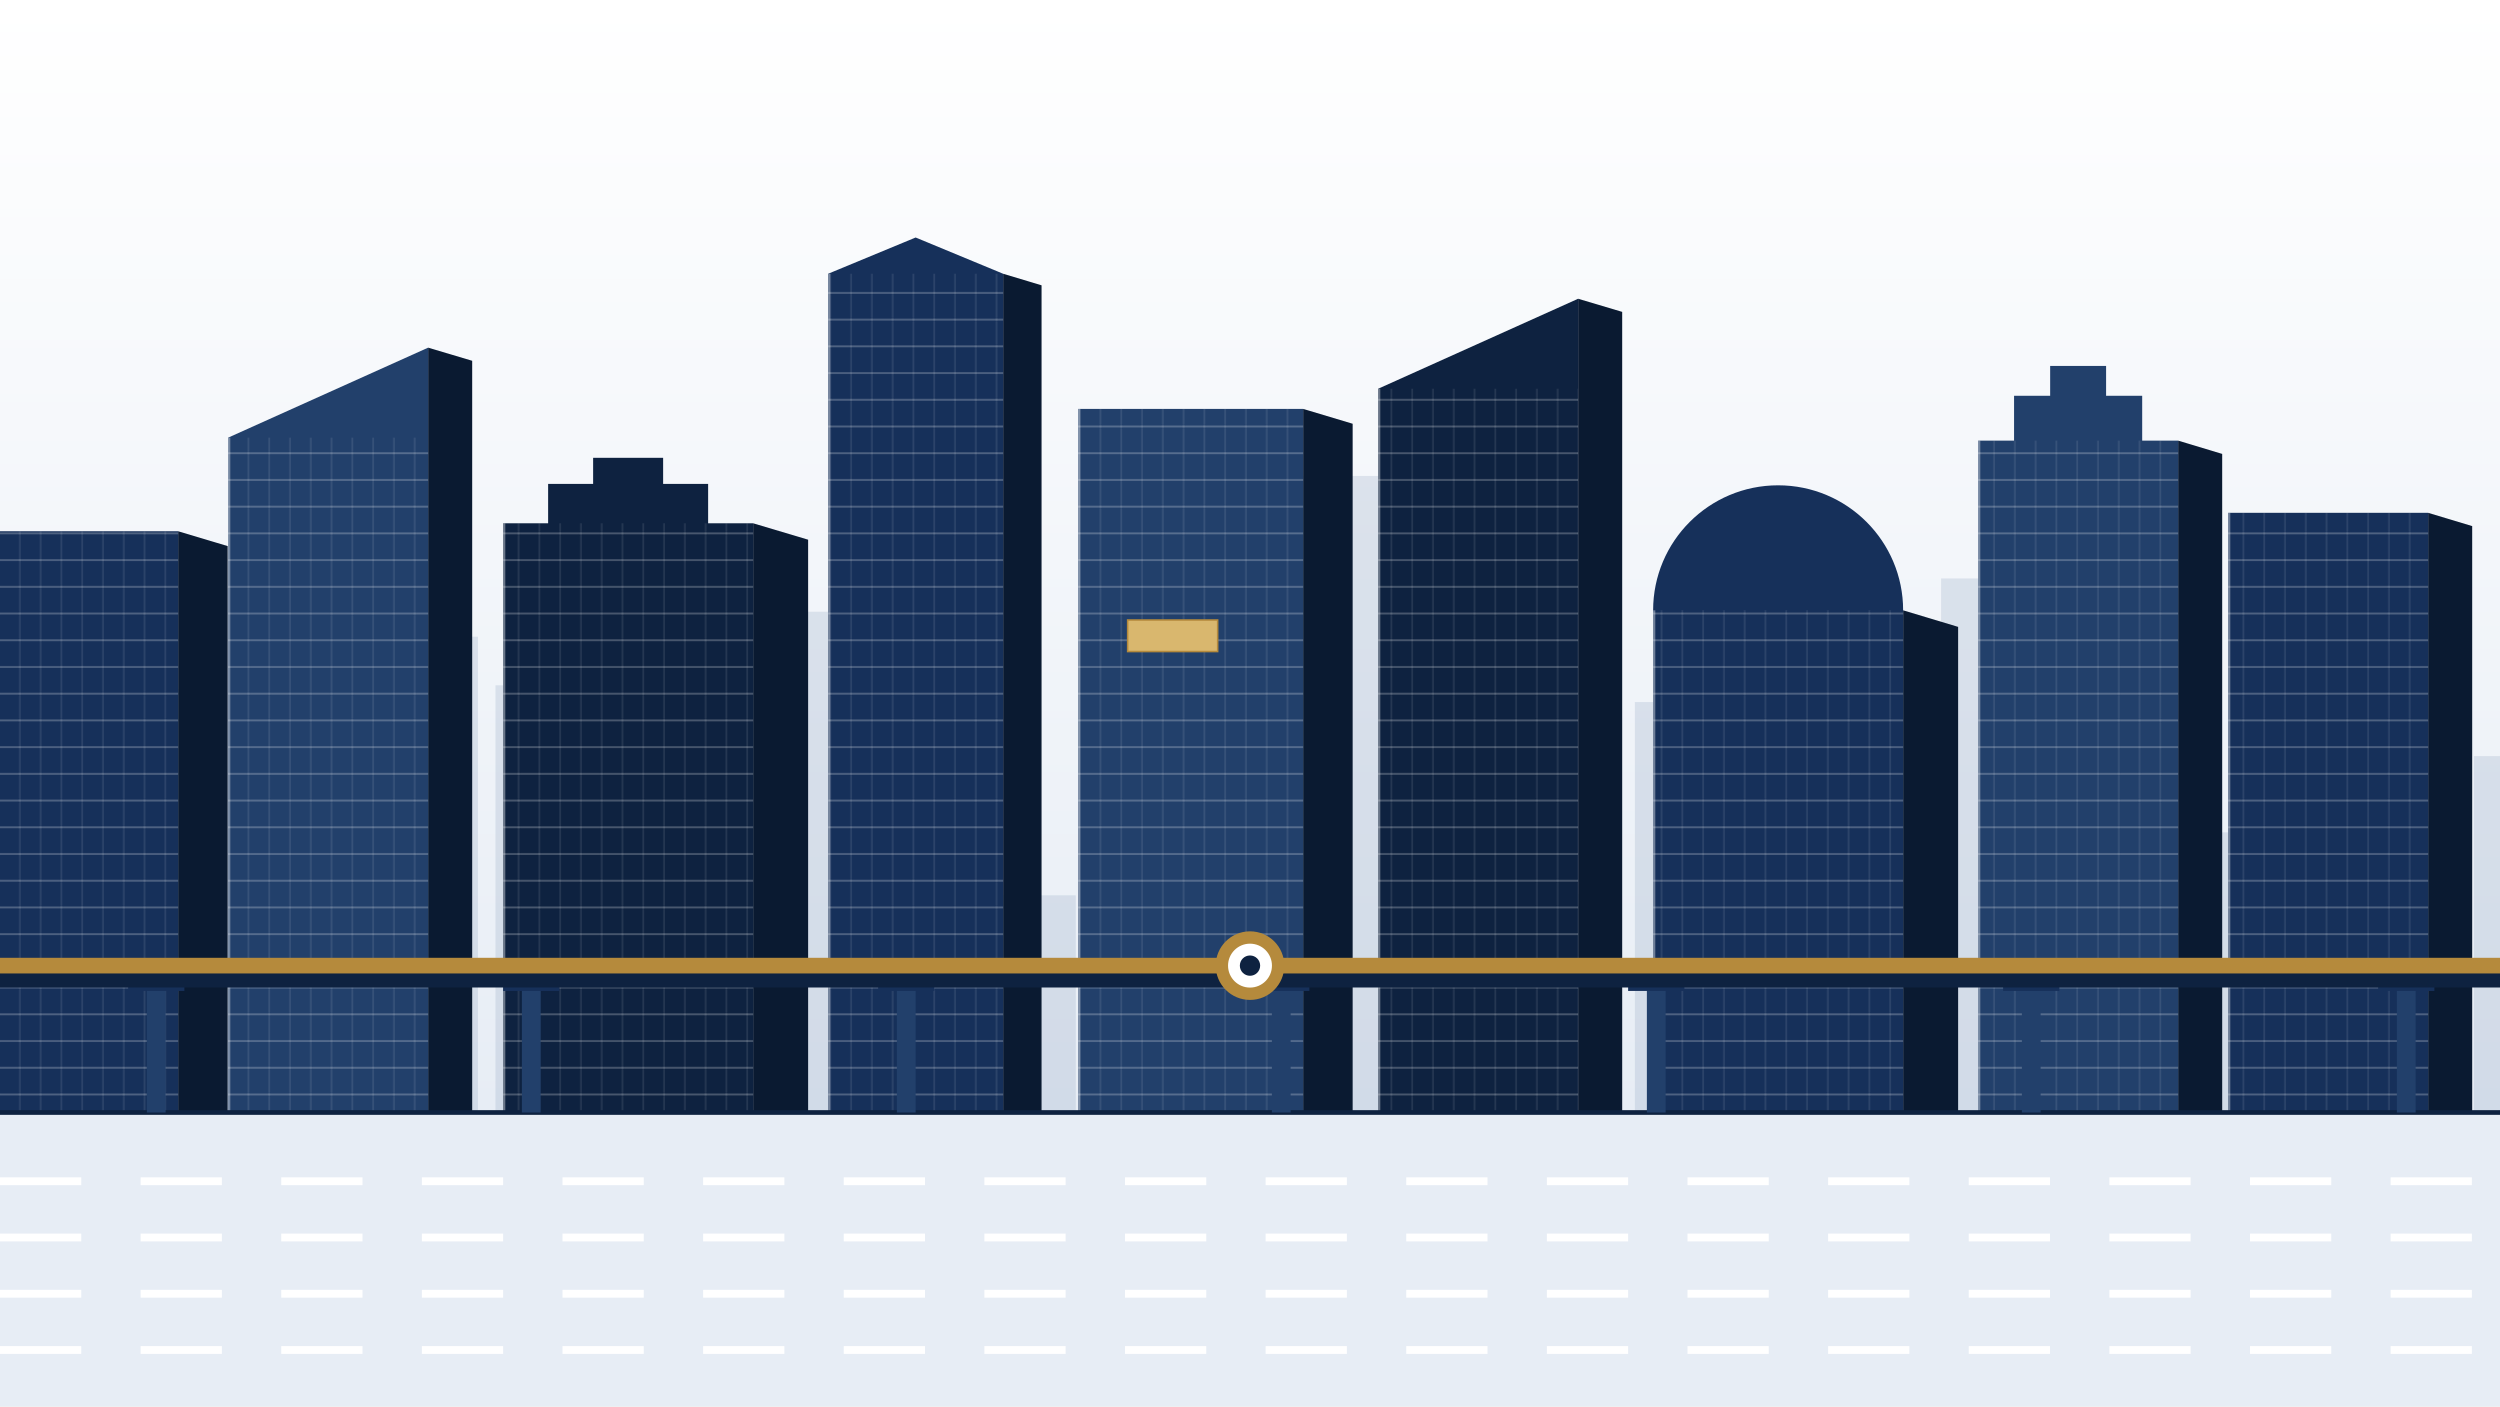
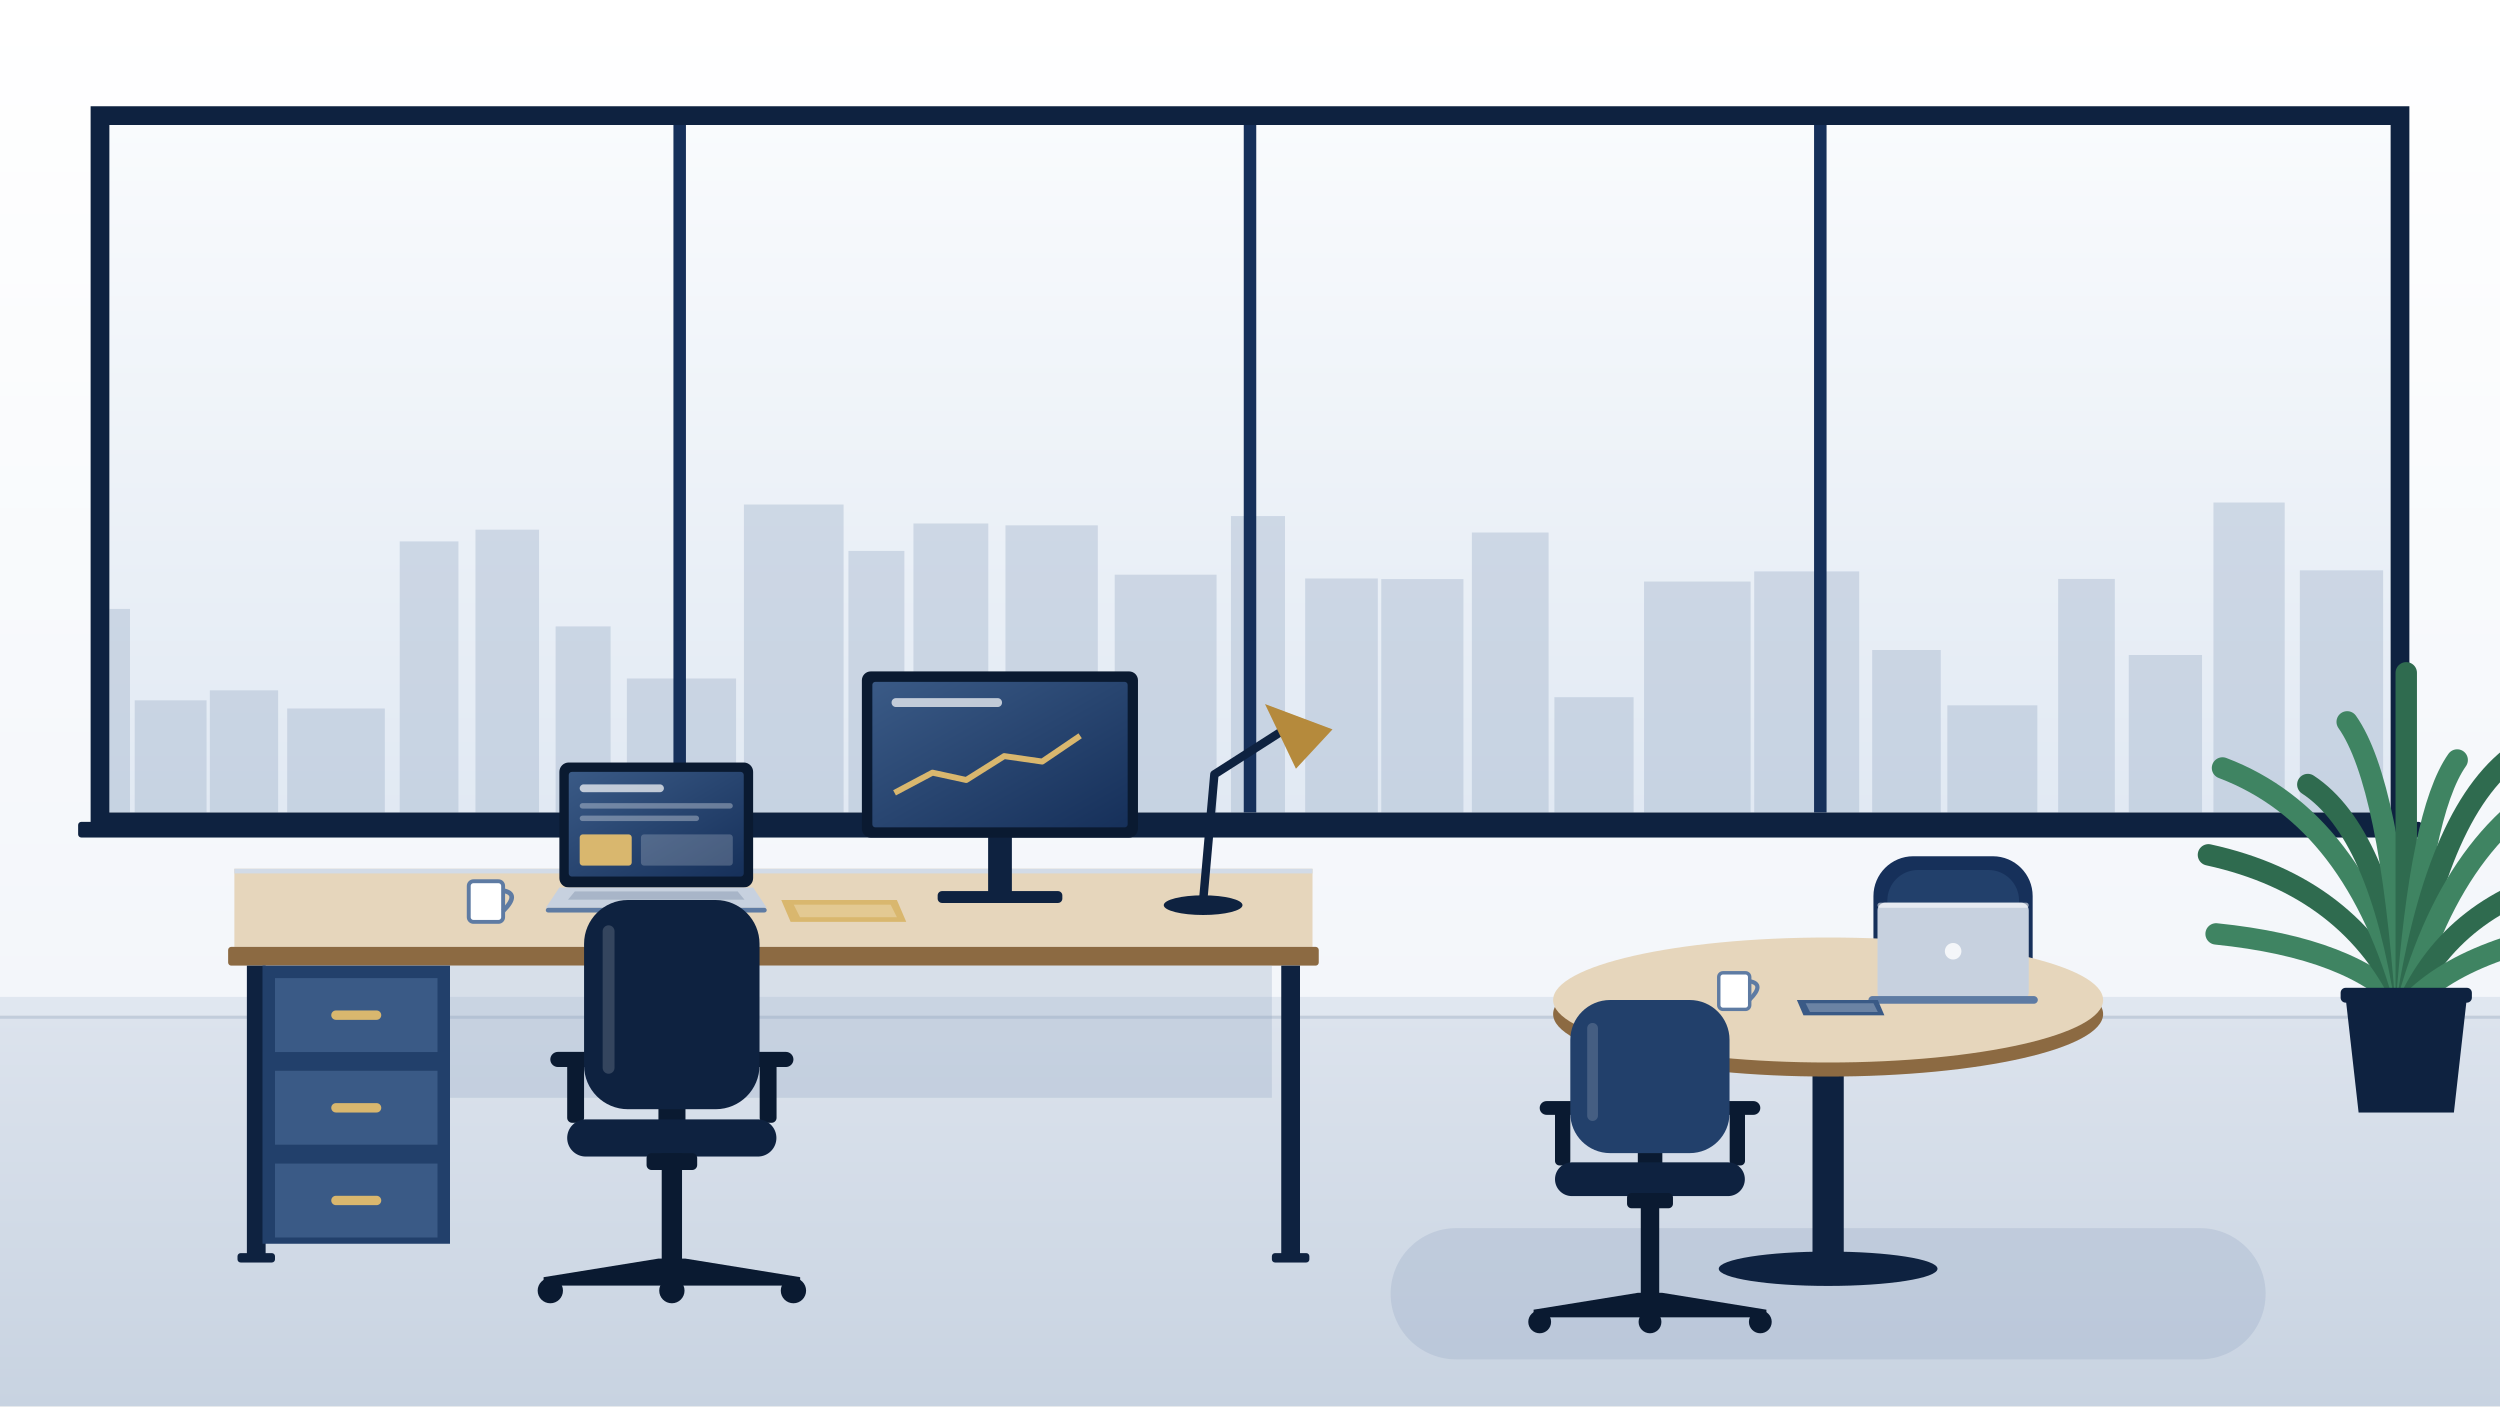
<svg xmlns="http://www.w3.org/2000/svg" viewBox="0 0 1600 900">
  <defs>
-     <linearGradient id="sky" x1="0" y1="0" x2="0" y2="1">
+     <linearGradient id="wall" x1="0" y1="0" x2="0" y2="1">
      <stop offset="0" stop-color="#FFFFFF" />
-       <stop offset="1" stop-color="#E7EDF5" />
+       <stop offset="1" stop-color="#F3F6FA" />
    </linearGradient>
-     <linearGradient id="water" x1="0" y1="0" x2="0" y2="1">
-       <stop offset="0" stop-color="#DCE5F0" />
-       <stop offset="1" stop-color="#C6D4E5" />
+     <linearGradient id="floor" x1="0" y1="0" x2="0" y2="1">
+       <stop offset="0" stop-color="#DCE3ED" />
+       <stop offset="1" stop-color="#C8D3E1" />
    </linearGradient>
-     <pattern id="glass" width="13.3" height="17.1" patternUnits="userSpaceOnUse">
-       <path d="M0 16.6H13.3" stroke="#fff" stroke-opacity=".22" stroke-width="1.5" />
-       <path d="M12.8 0V17.1" stroke="#fff" stroke-opacity=".09" stroke-width="1.3" />
-     </pattern>
-     <pattern id="punch" width="20.9" height="24.7" patternUnits="userSpaceOnUse">
-       <rect x="4.8" y="6.8" width="11.4" height="10.3" fill="#fff" fill-opacity=".42" />
-     </pattern>
+     <linearGradient id="glass" x1="0" y1="0" x2="0" y2="1">
+       <stop offset="0" stop-color="#F9FBFD" />
+       <stop offset="1" stop-color="#E1E9F3" />
+     </linearGradient>
+     <linearGradient id="disp" x1="0" y1="0" x2="1" y2="1">
+       <stop offset="0" stop-color="#3A5A86" />
+       <stop offset="1" stop-color="#16305A" />
+     </linearGradient>
+     <clipPath id="win1">
+       <rect x="70" y="80" width="1460" height="440" />
+     </clipPath>
  </defs>
-   <rect width="1600" height="712" fill="url(#sky)" />
-   <path d="M0,712V341.4h52.8V712ZM64.9,712V441h66.9V712ZM138.5,712V376.5h69.2V712ZM212.9,712V357.6h46.9V712ZM266,712V407.5h39.9V712ZM317.1,712V438.6h57.3V712ZM386.7,712V520.9h35.5V712ZM431.5,712V391.8h60V712ZM504.1,712V391.5h66.3V712ZM572.9,712V472.4h42.8V712ZM629.5,712V573h59V712ZM697,712V314.3h59.2V712ZM759.1,712V322.4h52.4V712ZM817.8,712V304.6h67.1V712ZM892.2,712V489.3h57V712ZM951.9,712V353.2h41.3V712ZM1005.5,712V572.2h30.7V712ZM1046.3,712V449.3h43.3V712ZM1097.5,712V478.7h54.9V712ZM1162.1,712V557.4h33.2V712ZM1199.2,712V408.2h33.4V712ZM1242.3,712V370.2h41V712ZM1291.2,712V416.5h59V712ZM1354.5,712V587.1h45.9V712ZM1406.2,712V532.7h64.3V712ZM1476.8,712V363.8h47.1V712ZM1531.6,712V525.6h47.3V712ZM1583.3,712V483.9h37.5V712Z" fill="#93A7C3" fill-opacity="0.26" />
-   <path d="M114,340 L145.7,349.5 L145.7,712 L114,712 Z" fill="#0A1A31" />
-   <path d="M-30,340 H114 V712 H-30 Z" fill="#16305A" />
-   <rect x="-30" y="340" width="144" height="372" fill="url(#glass)" />
-   <path d="M-29.3,340V712" stroke="#fff" stroke-opacity=".38" stroke-width="1.4" />
-   <path d="M274,222.5 L302.2,230.9 L302.2,712 L274,712 Z" fill="#0A1A31" />
-   <path d="M146,280.1 L274,222.5 L274,712 L146,712 Z" fill="#22406B" />
-   <rect x="146" y="280.1" width="128" height="431.9" fill="url(#glass)" />
-   <path d="M146.7,280.1V712" stroke="#fff" stroke-opacity=".38" stroke-width="1.4" />
-   <path d="M482,334.9 L517.2,345.4 L517.2,712 L482,712 Z" fill="#0A1A31" />
-   <path d="M322,334.9 H350.8 V309.7 H379.6 V293 H424.4 V309.7 H453.2 V334.9 H482 V712 H322 Z" fill="#0E2240" />
-   <rect x="322" y="334.9" width="160" height="377.1" fill="url(#glass)" />
-   <path d="M322.7,334.9V712" stroke="#fff" stroke-opacity=".38" stroke-width="1.4" />
-   <path d="M642,175.2 L666.6,182.6 L666.6,712 L642,712 Z" fill="#0A1A31" />
-   <path d="M530,175.2 L586,152 L642,175.2 L642,712 L530,712 Z" fill="#16305A" />
-   <rect x="530" y="175.2" width="112" height="536.8" fill="url(#glass)" />
-   <path d="M530.7,175.2V712" stroke="#fff" stroke-opacity=".38" stroke-width="1.4" />
-   <path d="M834,261.7 L865.7,271.2 L865.7,712 L834,712 Z" fill="#0A1A31" />
-   <path d="M690,261.7 H834 V712 H690 Z" fill="#22406B" />
-   <rect x="690" y="261.7" width="144" height="450.3" fill="url(#glass)" />
-   <path d="M690.7,261.7V712" stroke="#fff" stroke-opacity=".38" stroke-width="1.4" />
-   <rect x="721.7" y="396.8" width="57.6" height="20.2" fill="#D9B76E" stroke="#B58A3C" stroke-width="1" />
-   <path d="M1010,191.2 L1038.2,199.6 L1038.2,712 L1010,712 Z" fill="#0A1A31" />
-   <path d="M882,248.8 L1010,191.2 L1010,712 L882,712 Z" fill="#0E2240" />
-   <rect x="882" y="248.8" width="128" height="463.2" fill="url(#glass)" />
-   <path d="M882.7,248.8V712" stroke="#fff" stroke-opacity=".38" stroke-width="1.4" />
-   <path d="M1218,390.6 L1253.2,401.2 L1253.2,712 L1218,712 Z" fill="#0A1A31" />
-   <path d="M1058,712 L1058,390.6 A80,80 0 0 1 1218,390.6 L1218,712 Z" fill="#16305A" />
-   <rect x="1058" y="390.6" width="160" height="321.4" fill="url(#glass)" />
-   <path d="M1058.7,390.6V712" stroke="#fff" stroke-opacity=".38" stroke-width="1.4" />
-   <path d="M1394,282 L1422.2,290.5 L1422.2,712 L1394,712 Z" fill="#0A1A31" />
-   <path d="M1266,282 H1289 V253.3 H1312.1 V234.2 H1347.9 V253.3 H1371 V282 H1394 V712 H1266 Z" fill="#22406B" />
-   <rect x="1266" y="282" width="128" height="430" fill="url(#glass)" />
-   <path d="M1266.7,282V712" stroke="#fff" stroke-opacity=".38" stroke-width="1.4" />
-   <path d="M1554,328.2 L1582.2,336.7 L1582.2,712 L1554,712 Z" fill="#0A1A31" />
-   <path d="M1426,328.2 H1554 V712 H1426 Z" fill="#16305A" />
-   <rect x="1426" y="328.2" width="128" height="383.8" fill="url(#glass)" />
-   <path d="M1426.7,328.2V712" stroke="#fff" stroke-opacity=".38" stroke-width="1.4" />
-   <rect x="0" y="712" width="1600" height="188" fill="#E7EDF5" />
-   <path d="M0,756H1600" stroke="#fff" stroke-width="5" stroke-dasharray="52 38" />
-   <path d="M0,792H1600" stroke="#fff" stroke-width="5" stroke-dasharray="52 38" />
-   <path d="M0,828H1600" stroke="#fff" stroke-width="5" stroke-dasharray="52 38" />
-   <path d="M0,864H1600" stroke="#fff" stroke-width="5" stroke-dasharray="52 38" />
-   <path d="M0,712H1600" stroke="#0E2240" stroke-width="3" />
-   <path d="M100,630V712M340,630V712M580,630V712M820,630V712M1060,630V712M1300,630V712M1540,630V712" stroke="#22406B" stroke-width="12" />
-   <path d="M82,630h36M322,630h36M562,630h36M802,630h36M1042,630h36M1282,630h36M1522,630h36" stroke="#16305A" stroke-width="8.4" />
-   <rect x="-20" y="620" width="1640" height="12" fill="#0E2240" />
-   <path class="line-path" d="M-20,618H1620" stroke="#B58A3C" stroke-width="10" stroke-linecap="round" fill="none" />
-   <g class="stop s1">
-     <circle cx="800" cy="618" r="18" fill="#fff" stroke="#B58A3C" stroke-width="7.9" />
-     <circle cx="800" cy="618" r="6.5" fill="#0E2240" />
+   <rect x="0" y="0" width="1600" height="650" fill="url(#wall)" />
+   <rect x="0" y="650" width="1600" height="250" fill="url(#floor)" />
+   <rect x="0" y="638" width="1600" height="12" fill="#E0E7F0" />
+   <rect x="0" y="650" width="1600" height="2" fill="#C2CDDB" />
+   <rect x="70" y="80" width="1460" height="440" fill="url(#glass)" />
+   <g clip-path="url(#win1)">
+     <path d="M40,520V389.7h43.2V520ZM86.2,520V448.2h46V520ZM134.3,520V441.8h43.7V520ZM183.8,520V453.4h62.5V520ZM255.8,520V346.5h37.6V520ZM304.3,520V339h40.7V520ZM355.6,520V400.9h35.2V520ZM401.2,520V434.2h69.9V520ZM476.1,520V322.9h63.8V520ZM543,520V352.6h35.8V520ZM584.6,520V335h47.9V520ZM643.5,520V336.2h59.1V520ZM713.4,520V367.8h65.2V520ZM787.8,520V330.3h34.6V520ZM835.3,520V370.2h46.5V520ZM884,520V370.6h52.6V520ZM942,520V340.8h49.1V520ZM994.8,520V446.2h50.7V520ZM1052.2,520V372.2h68.2V520ZM1122.7,520V365.7h67.2V520ZM1198.2,520V416h43.9V520ZM1246.3,520V451.4h57.6V520ZM1317.2,520V370.5h36.3V520ZM1362.4,520V419.2h46.9V520ZM1416.6,520V321.6h45.6V520ZM1471.9,520V365h53.3V520ZM1533.2,520V455.2h38.2V520Z" fill="#93A7C3" fill-opacity="0.34" />
  </g>
+   <rect x="431" y="80" width="8" height="440" fill="#16305A" />
+   <rect x="796" y="80" width="8" height="440" fill="#16305A" />
+   <rect x="1161" y="80" width="8" height="440" fill="#16305A" />
+   <rect x="64" y="74" width="1472" height="452" fill="none" stroke="#0E2240" stroke-width="12" />
+   <rect x="50" y="526" width="1500" height="10" rx="2" fill="#0E2240" />
+   <rect x="890" y="786" width="560" height="84" rx="42" fill="#93A7C3" fill-opacity=".28" />
+   <rect x="150" y="556" width="690" height="50" fill="#E6D6BC" />
+   <rect x="150" y="556" width="690" height="3" fill="#D2DBE7" />
+   <rect x="146" y="606" width="698" height="12" rx="2" fill="#8C6A42" />
+   <rect x="176" y="618" width="638" height="84.6" fill="#93A7C3" fill-opacity=".3" />
+   <rect x="158" y="618" width="12" height="188" fill="#0E2240" />
+   <rect x="152" y="802" width="24" height="6" rx="2" fill="#0E2240" />
+   <rect x="820" y="618" width="12" height="188" fill="#0E2240" />
+   <rect x="814" y="802" width="24" height="6" rx="2" fill="#0E2240" />
+   <rect x="168" y="618" width="120" height="178" fill="#22406B" />
+   <rect x="176" y="626" width="104" height="47.3" fill="#3A5A86" />
+   <rect x="212" y="646.7" width="32" height="6" rx="3" fill="#D9B76E" />
+   <rect x="176" y="685.3" width="104" height="47.3" fill="#3A5A86" />
+   <rect x="212" y="706" width="32" height="6" rx="3" fill="#D9B76E" />
+   <rect x="176" y="744.7" width="104" height="47.3" fill="#3A5A86" />
+   <rect x="212" y="765.3" width="32" height="6" rx="3" fill="#D9B76E" />
+   <rect x="632.4" y="534.2" width="15.2" height="41.8" fill="#0E2240" />
+   <rect x="600.1" y="570.3" width="79.8" height="7.6" rx="2.8" fill="#0E2240" />
+   <rect x="551.6" y="429.7" width="176.7" height="106.4" rx="5.7" fill="#0A1A31" />
+   <rect x="558.3" y="436.4" width="163.4" height="93.1" rx="1.9" fill="url(#disp)" />
+   <path d="M572.5,507.4 L596.8,494.5 L618.4,499.2 L642.7,483.9 L667,487.4 L691.3,470.9" stroke="#D9B76E" stroke-width="3.8" fill="none" stroke-linejoin="round" />
+   <rect x="570.6" y="446.8" width="70.7" height="5.7" rx="2.8" fill="#FFFFFF" fill-opacity=".7" />
+   <rect x="358" y="488" width="124" height="80" rx="6" fill="#0A1A31" />
+   <g>
+     <rect x="364" y="494" width="112" height="67" rx="2" fill="url(#disp)" />
+     <rect x="371" y="502" width="53.9" height="5" rx="2.5" fill="#FFFFFF" fill-opacity=".7" />
+     <rect x="371" y="514" width="98" height="3.5" rx="1.8" fill="#FFFFFF" fill-opacity=".32" />
+     <rect x="371" y="522" width="76.4" height="3.5" rx="1.8" fill="#FFFFFF" fill-opacity=".32" />
+     <rect x="371" y="534" width="33.3" height="20" rx="2" fill="#D9B76E" />
+     <rect x="410.2" y="534" width="58.8" height="20" rx="2" fill="#FFFFFF" fill-opacity=".2" />
+   </g>
+   <polygon points="358,568 482,568 490.7,581 349.3,581" fill="#C7D1DF" />
+   <polygon points="367.9,570.5 472.1,570.5 476.5,575.8 363.5,575.8" fill="#A8B5C8" />
+   <rect x="349.3" y="581" width="141.4" height="3" rx="1.5" fill="#5E7BA3" />
+   <ellipse cx="770" cy="579.3" rx="25.2" ry="6.3" fill="#0E2240" />
+   <path d="M770,576.6 L777.2,495.6 L822.2,466.8" stroke="#0E2240" stroke-width="5.4" fill="none" stroke-linejoin="round" />
+   <polygon points="809.6,450.6 852.8,466.8 829.4,492" fill="#B58A3C" />
+   <rect x="300" y="564" width="22" height="26" rx="3" fill="#FFFFFF" stroke="#5E7BA3" stroke-width="2.5" />
+   <path d="M322,570 q11,2 0,13" stroke="#5E7BA3" stroke-width="3" fill="none" />
+   <polygon points="500,576 574,576 580,590 506,590" fill="#D9B76E" />
+   <polygon points="508,579 570,579 574,587 512,587" fill="#FFFFFF" fill-opacity=".25" />
+   <rect x="363" y="679.7" width="10.8" height="38.9" rx="3.2" fill="#0A1A31" />
+   <rect x="352.2" y="673.2" width="32.4" height="9.7" rx="4.9" fill="#0A1A31" />
+   <rect x="486.2" y="679.7" width="10.8" height="38.9" rx="3.2" fill="#0A1A31" />
+   <rect x="475.4" y="673.2" width="32.4" height="9.7" rx="4.9" fill="#0A1A31" />
+   <rect x="421.4" y="701.3" width="17.3" height="21.6" fill="#0A1A31" />
+   <rect x="373.8" y="576" width="112.3" height="133.9" rx="28.1" fill="#0E2240" />
+   <rect x="385.7" y="592.2" width="7.6" height="95" rx="3.8" fill="#FFFFFF" fill-opacity=".16" />
+   <rect x="363" y="716.4" width="133.9" height="23.8" rx="11.9" fill="#0E2240" />
+   <rect x="423.5" y="738" width="13" height="70.7" fill="#0A1A31" />
+   <rect x="413.8" y="738" width="32.4" height="10.8" rx="3.2" fill="#0A1A31" />
+   <polygon points="347.9,817.4 421.4,805.5 438.6,805.5 512.1,817.4 512.1,822.8 347.9,822.8" fill="#0A1A31" />
+   <circle cx="352.2" cy="826" r="8.1" fill="#0A1A31" />
+   <circle cx="430" cy="826" r="8.1" fill="#0A1A31" />
+   <circle cx="507.8" cy="826" r="8.1" fill="#0A1A31" />
+   <rect x="1199" y="548" width="101.9" height="98" rx="25.5" fill="#16305A" />
+   <rect x="1207.9" y="556.8" width="84.3" height="74.5" rx="19.6" fill="#22406B" />
+   <rect x="1179.4" y="642.1" width="29.4" height="8.8" rx="4.4" fill="#0A1A31" />
+   <rect x="1291.2" y="642.1" width="29.4" height="8.8" rx="4.4" fill="#0A1A31" />
+   <rect x="1160" y="664" width="20" height="142" fill="#0E2240" />
+   <ellipse cx="1170" cy="812" rx="70" ry="11" fill="#0E2240" />
+   <ellipse cx="1170" cy="649" rx="176" ry="40" fill="#8C6A42" />
+   <ellipse cx="1170" cy="640" rx="176" ry="40" fill="#E6D6BC" />
+   <rect x="1201.6" y="577.7" width="96.8" height="62.3" rx="4.9" fill="#C7D1DF" />
+   <rect x="1201.6" y="577.7" width="96.8" height="3.3" rx="1.6" fill="#FFFFFF" fill-opacity=".55" />
+   <circle cx="1250" cy="608.8" r="5.3" fill="#FFFFFF" fill-opacity=".8" />
+   <rect x="1195.8" y="637.5" width="108.4" height="4.9" rx="2.5" fill="#5E7BA3" />
+   <rect x="1100" y="622.6" width="19.8" height="23.4" rx="2.7" fill="#FFFFFF" stroke="#5E7BA3" stroke-width="2.2" />
+   <path d="M1119.8,628 q9.9,1.8 0,11.7" stroke="#5E7BA3" stroke-width="2.7" fill="none" />
+   <polygon points="1150,640 1201.8,640 1206,649.8 1154.2,649.8" fill="#3A5A86" />
+   <polygon points="1155.6,642.1 1199,642.1 1201.8,647.7 1158.4,647.7" fill="#FFFFFF" fill-opacity=".25" />
+   <rect x="995.2" y="710.6" width="9.8" height="35.3" rx="2.9" fill="#0A1A31" />
+   <rect x="985.4" y="704.7" width="29.4" height="8.8" rx="4.4" fill="#0A1A31" />
+   <rect x="1107" y="710.6" width="9.8" height="35.3" rx="2.9" fill="#0A1A31" />
+   <rect x="1097.2" y="704.7" width="29.4" height="8.8" rx="4.4" fill="#0A1A31" />
+   <rect x="1048.2" y="730.2" width="15.7" height="19.6" fill="#0A1A31" />
+   <rect x="1005" y="640" width="101.9" height="98" rx="25.5" fill="#22406B" />
+   <rect x="1015.8" y="654.7" width="6.9" height="62.7" rx="3.4" fill="#FFFFFF" fill-opacity=".16" />
+   <rect x="995.2" y="743.9" width="121.5" height="21.6" rx="10.8" fill="#0E2240" />
+   <rect x="1050.1" y="763.5" width="11.8" height="66.8" fill="#0A1A31" />
+   <rect x="1041.3" y="763.5" width="29.4" height="9.8" rx="2.9" fill="#0A1A31" />
+   <polygon points="981.5,838.2 1048.2,827.4 1063.8,827.4 1130.5,838.2 1130.5,843.1 981.5,843.1" fill="#0A1A31" />
+   <circle cx="985.4" cy="846" r="7.3" fill="#0A1A31" />
+   <circle cx="1056" cy="846" r="7.3" fill="#0A1A31" />
+   <circle cx="1126.6" cy="846" r="7.3" fill="#0A1A31" />
+   <path d="M1540,644.8 Q1506.5,606.7 1418.3,597.7" stroke="#3F8462" stroke-width="13.7" fill="none" stroke-linecap="round" />
+   <path d="M1540,644.8 Q1505.2,567.2 1413.4,547.1" stroke="#2F6B4F" stroke-width="13.7" fill="none" stroke-linecap="round" />
+   <path d="M1540,644.8 Q1507.7,523.8 1422.4,491.5" stroke="#3F8462" stroke-width="13.7" fill="none" stroke-linecap="round" />
+   <path d="M1540,644.8 Q1522.7,532.1 1477,502.1" stroke="#2F6B4F" stroke-width="13.7" fill="none" stroke-linecap="round" />
+   <path d="M1540,644.8 Q1529.6,500.8 1502.2,462" stroke="#3F8462" stroke-width="13.7" fill="none" stroke-linecap="round" />
+   <path d="M1540,644.8 Q1540,476.3 1540,430.6" stroke="#2F6B4F" stroke-width="13.7" fill="none" stroke-linecap="round" />
+   <path d="M1540,644.8 Q1549,519.8 1572.6,486.4" stroke="#3F8462" stroke-width="13.7" fill="none" stroke-linecap="round" />
+   <path d="M1540,644.8 Q1560.1,515.1 1613.1,480.3" stroke="#2F6B4F" stroke-width="13.7" fill="none" stroke-linecap="round" />
+   <path d="M1540,644.8 Q1572.3,523.8 1657.6,491.5" stroke="#3F8462" stroke-width="13.7" fill="none" stroke-linecap="round" />
+   <path d="M1540,644.8 Q1570,577.1 1649.1,559.8" stroke="#2F6B4F" stroke-width="13.7" fill="none" stroke-linecap="round" />
+   <path d="M1540,644.8 Q1578.8,601.6 1681.2,591.2" stroke="#3F8462" stroke-width="13.7" fill="none" stroke-linecap="round" />
+   <polygon points="1501.2,638.5 1578.8,638.5 1570.5,712 1509.5,712" fill="#0E2240" />
+   <rect x="1498" y="632.2" width="84" height="9.5" rx="3.2" fill="#0E2240" />
</svg>
